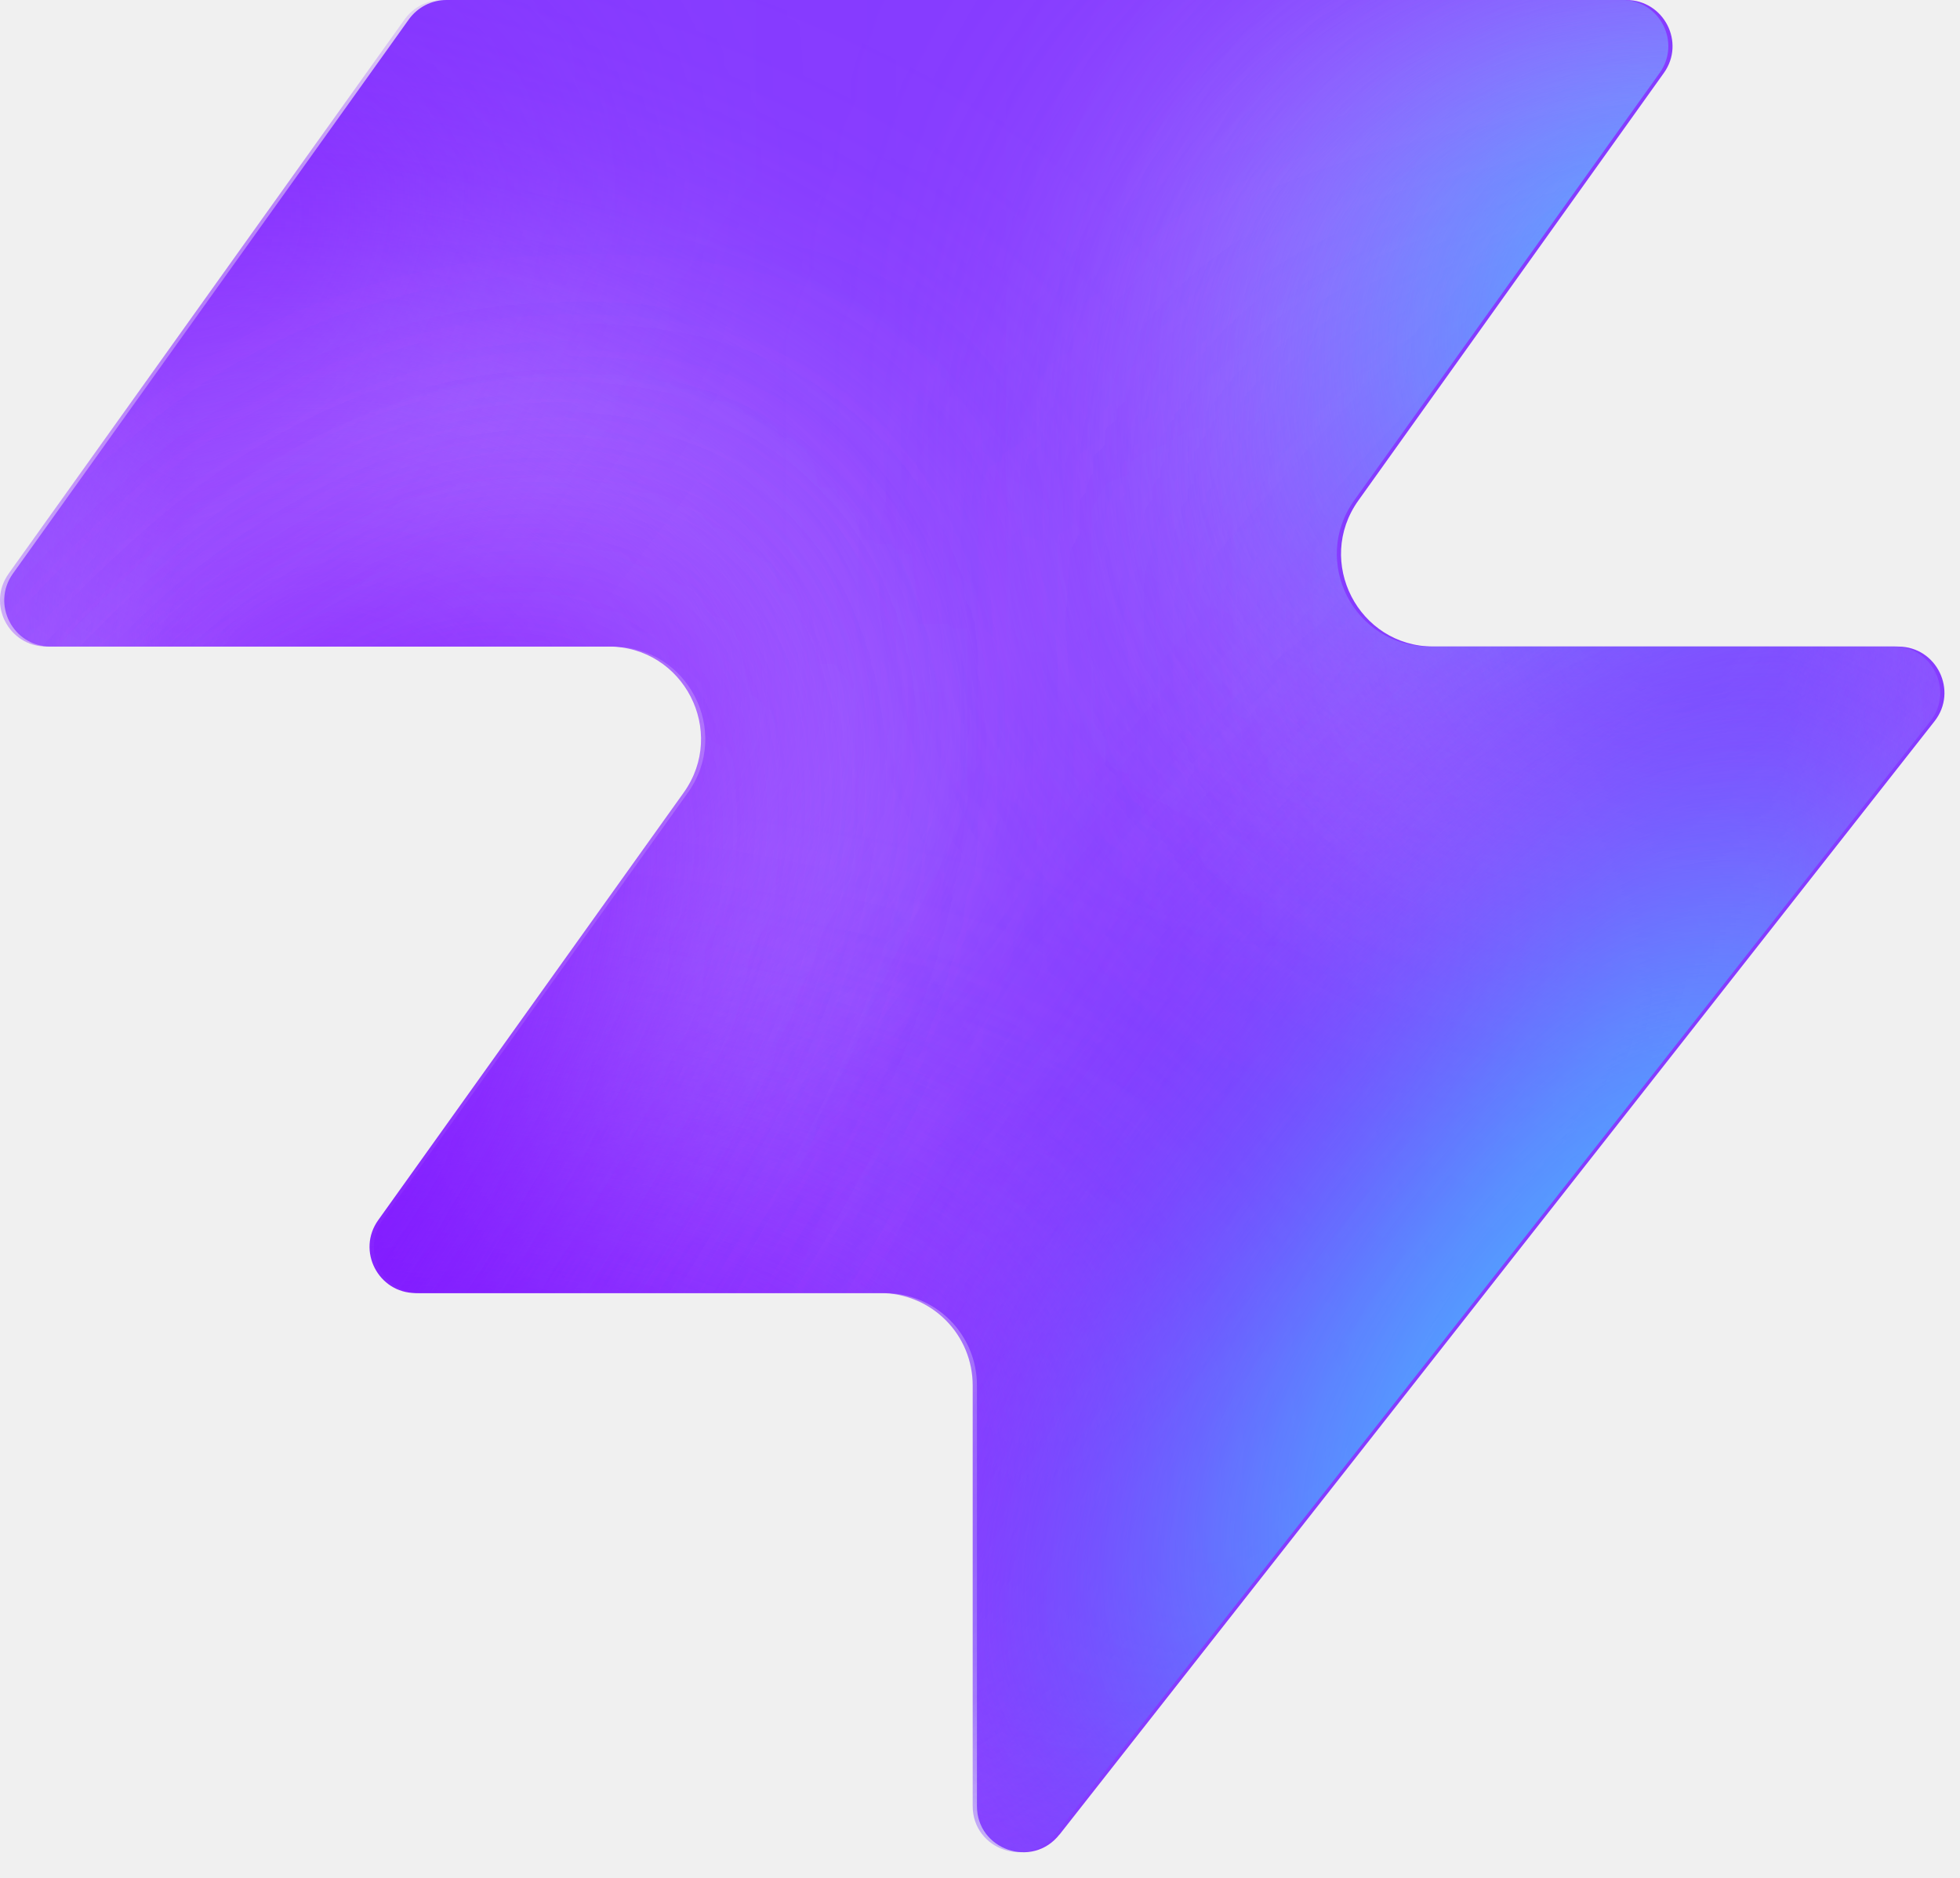
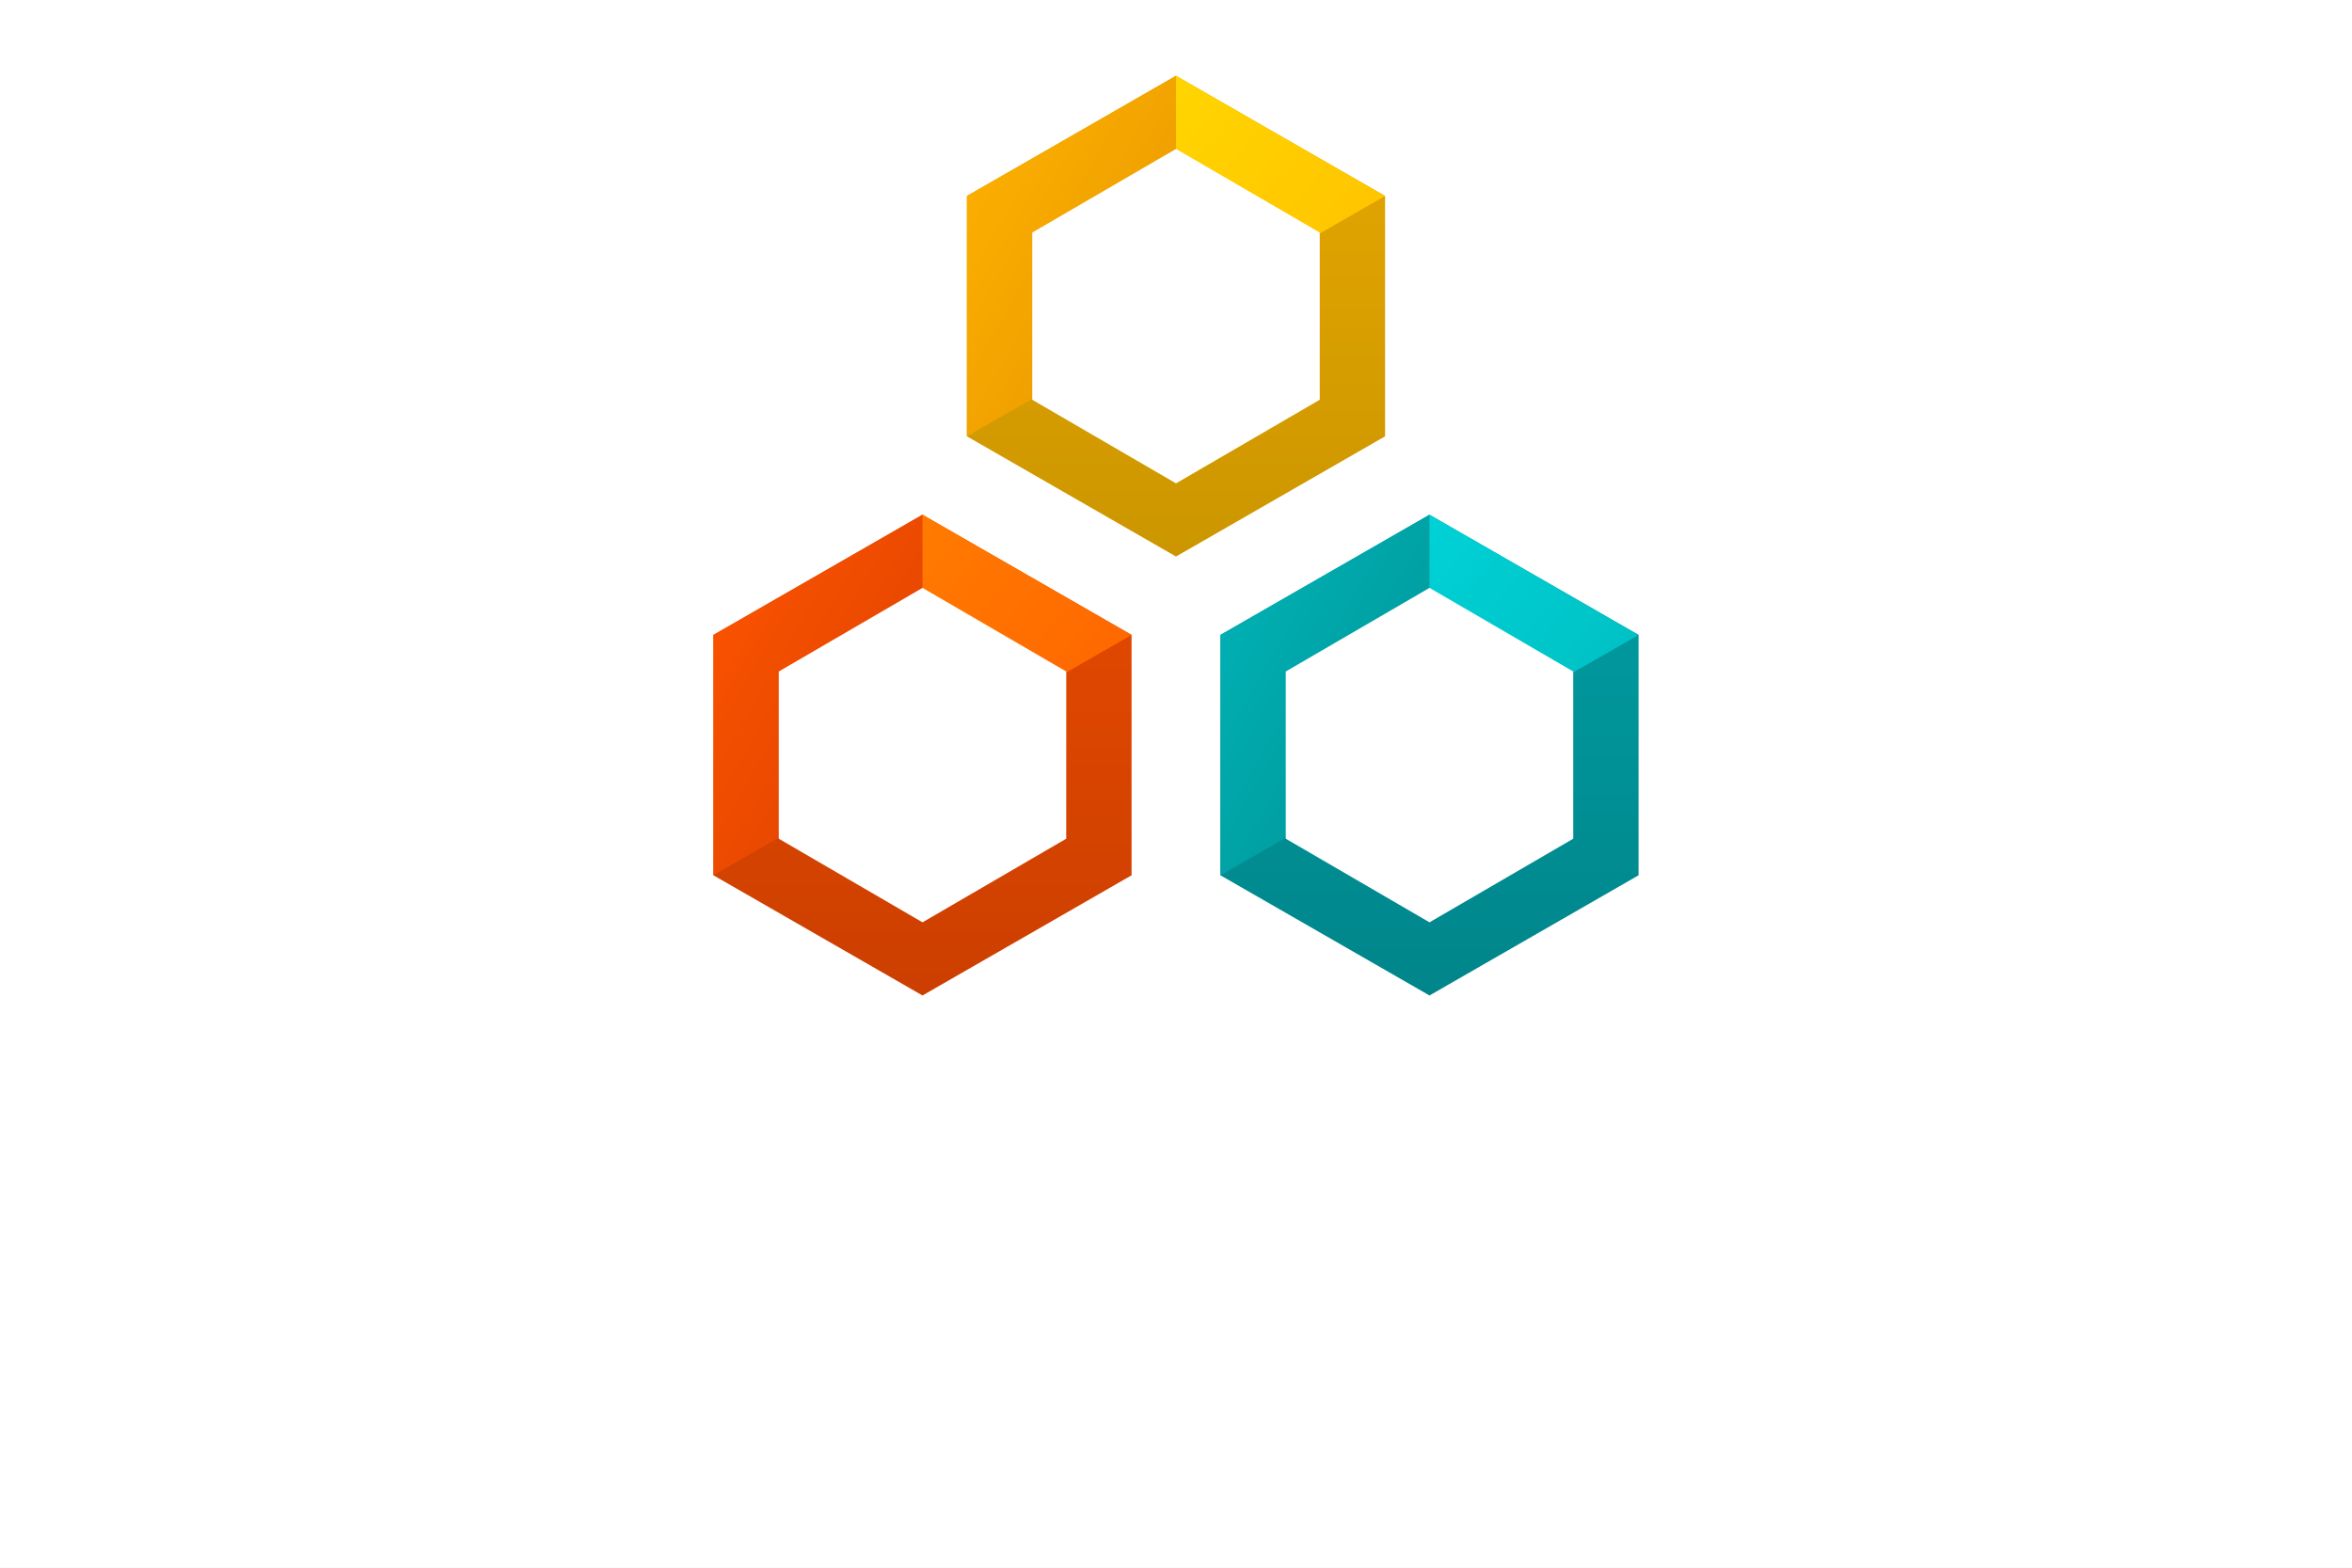
- <svg xmlns="http://www.w3.org/2000/svg" width="48" height="46" fill="none" viewBox="0 0 48 46">
-   <path fill="#863bff" d="M25.946 44.938c-.664.845-2.021.375-2.021-.698V33.937a2.26 2.26 0 0 0-2.262-2.262H10.287c-.92 0-1.456-1.04-.92-1.788l7.48-10.471c1.07-1.497 0-3.578-1.842-3.578H1.237c-.92 0-1.456-1.04-.92-1.788L10.013.474c.214-.297.556-.474.92-.474h28.894c.92 0 1.456 1.04.92 1.788l-7.48 10.471c-1.07 1.498 0 3.579 1.842 3.579h11.377c.943 0 1.473 1.088.89 1.83L25.947 44.94z" style="fill:#863bff;fill:color(display-p3 .525 .23 1);fill-opacity:1" />
-   <mask id="a" width="48" height="46" x="0" y="0" maskUnits="userSpaceOnUse" style="mask-type:alpha">
-     <path fill="#000" d="M25.842 44.938c-.664.844-2.021.375-2.021-.698V33.937a2.26 2.26 0 0 0-2.262-2.262H10.183c-.92 0-1.456-1.04-.92-1.788l7.48-10.471c1.07-1.498 0-3.579-1.842-3.579H1.133c-.92 0-1.456-1.04-.92-1.787L9.91.473c.214-.297.556-.474.92-.474h28.894c.92 0 1.456 1.04.92 1.788l-7.48 10.471c-1.07 1.498 0 3.578 1.842 3.578h11.377c.943 0 1.473 1.088.89 1.832L25.843 44.94z" style="fill:#000;fill-opacity:1" />
-   </mask>
-   <g mask="url(#a)">
-     <g filter="url(#b)">
-       <ellipse cx="5.508" cy="14.704" fill="#ede6ff" rx="5.508" ry="14.704" style="fill:#ede6ff;fill:color(display-p3 .927 .903 1);fill-opacity:1" transform="matrix(.00324 1 1 -.00324 -4.47 31.516)" />
+ <svg xmlns="http://www.w3.org/2000/svg" viewBox="0 0 900 600" width="100%" height="100%">
+   <defs>
+     <linearGradient id="yellow-top" x1="0%" y1="0%" x2="100%" y2="100%">
+       <stop offset="0%" stop-color="#FFD500" />
+       <stop offset="100%" stop-color="#FFC000" />
+     </linearGradient>
+     <linearGradient id="yellow-right" x1="0%" y1="0%" x2="0%" y2="100%">
+       <stop offset="0%" stop-color="#E6A800" />
+       <stop offset="100%" stop-color="#CC9600" />
+     </linearGradient>
+     <linearGradient id="yellow-left" x1="0%" y1="0%" x2="100%" y2="100%">
+       <stop offset="0%" stop-color="#FFB300" />
+       <stop offset="100%" stop-color="#E69500" />
+     </linearGradient>
+     <linearGradient id="orange-top" x1="0%" y1="0%" x2="100%" y2="100%">
+       <stop offset="0%" stop-color="#FF7B00" />
+       <stop offset="100%" stop-color="#FF6200" />
+     </linearGradient>
+     <linearGradient id="orange-right" x1="0%" y1="0%" x2="0%" y2="100%">
+       <stop offset="0%" stop-color="#E64A00" />
+       <stop offset="100%" stop-color="#CC3F00" />
+     </linearGradient>
+     <linearGradient id="orange-left" x1="0%" y1="0%" x2="100%" y2="100%">
+       <stop offset="0%" stop-color="#FF5500" />
+       <stop offset="100%" stop-color="#D94000" />
+     </linearGradient>
+     <linearGradient id="teal-top" x1="0%" y1="0%" x2="100%" y2="100%">
+       <stop offset="0%" stop-color="#00D2D6" />
+       <stop offset="100%" stop-color="#00BCC0" />
+     </linearGradient>
+     <linearGradient id="teal-right" x1="0%" y1="0%" x2="0%" y2="100%">
+       <stop offset="0%" stop-color="#009EA3" />
+       <stop offset="100%" stop-color="#00858A" />
+     </linearGradient>
+     <linearGradient id="teal-left" x1="0%" y1="0%" x2="100%" y2="100%">
+       <stop offset="0%" stop-color="#00B5B8" />
+       <stop offset="100%" stop-color="#009194" />
+     </linearGradient>
+   </defs>
+   <style>
+     .bg { fill: #FFFFFF; }
+     .text-dark { fill: #1A1A1A; }
+     .bar-yellow { fill: #FFB300; }
+     .bar-orange { fill: #FF6200; }
+     .bar-teal { fill: #00BCC0; }
+   </style>
+   <rect class="bg" width="100%" height="100%" />
+   <g id="honeycomb" transform="translate(450, 235)">
+     <g transform="translate(0, -114)">
+       <polygon points="0,-92 80,-46 80,46 0,92 -80,46 -80,-46" fill="url(#yellow-right)" />
+       <polygon points="0,-92 -80,-46 -80,46 0,0" fill="url(#yellow-left)" />
+       <polygon points="0,-92 80,-46 0,0" fill="url(#yellow-top)" />
+       <polygon points="0,-64 55,-32 55,32 0,64 -55,32 -55,-32" fill="#FFFFFF" />
    </g>
-     <g filter="url(#c)">
-       <ellipse cx="10.399" cy="29.851" fill="#ede6ff" rx="10.399" ry="29.851" style="fill:#ede6ff;fill:color(display-p3 .927 .903 1);fill-opacity:1" transform="matrix(.00324 1 1 -.00324 -39.328 7.883)" />
+     <g transform="translate(-97, 54)">
+       <polygon points="0,-92 80,-46 80,46 0,92 -80,46 -80,-46" fill="url(#orange-right)" />
+       <polygon points="0,-92 -80,-46 -80,46 0,0" fill="url(#orange-left)" />
+       <polygon points="0,-92 80,-46 0,0" fill="url(#orange-top)" />
+       <polygon points="0,-64 55,-32 55,32 0,64 -55,32 -55,-32" fill="#FFFFFF" />
    </g>
-     <g filter="url(#d)">
-       <ellipse cx="5.508" cy="30.487" fill="#7e14ff" rx="5.508" ry="30.487" style="fill:#7e14ff;fill:color(display-p3 .492 .077 1);fill-opacity:1" transform="rotate(89.814 -25.913 -14.639)scale(1 -1)" />
-     </g>
-     <g filter="url(#e)">
-       <ellipse cx="5.508" cy="30.599" fill="#7e14ff" rx="5.508" ry="30.599" style="fill:#7e14ff;fill:color(display-p3 .492 .077 1);fill-opacity:1" transform="rotate(89.814 -32.644 -3.334)scale(1 -1)" />
-     </g>
-     <g filter="url(#f)">
-       <ellipse cx="5.508" cy="30.599" fill="#7e14ff" rx="5.508" ry="30.599" style="fill:#7e14ff;fill:color(display-p3 .492 .077 1);fill-opacity:1" transform="matrix(.00324 1 1 -.00324 -34.34 30.47)" />
-     </g>
-     <g filter="url(#g)">
-       <ellipse cx="14.072" cy="22.078" fill="#ede6ff" rx="14.072" ry="22.078" style="fill:#ede6ff;fill:color(display-p3 .927 .903 1);fill-opacity:1" transform="rotate(93.35 24.506 48.493)scale(-1 1)" />
-     </g>
-     <g filter="url(#h)">
-       <ellipse cx="3.47" cy="21.501" fill="#7e14ff" rx="3.47" ry="21.501" style="fill:#7e14ff;fill:color(display-p3 .492 .077 1);fill-opacity:1" transform="rotate(89.009 28.708 47.59)scale(-1 1)" />
-     </g>
-     <g filter="url(#i)">
-       <ellipse cx="3.47" cy="21.501" fill="#7e14ff" rx="3.47" ry="21.501" style="fill:#7e14ff;fill:color(display-p3 .492 .077 1);fill-opacity:1" transform="rotate(89.009 28.708 47.59)scale(-1 1)" />
-     </g>
-     <g filter="url(#j)">
-       <ellipse cx=".387" cy="8.972" fill="#7e14ff" rx="4.407" ry="29.108" style="fill:#7e14ff;fill:color(display-p3 .492 .077 1);fill-opacity:1" transform="rotate(39.51 .387 8.972)" />
-     </g>
-     <g filter="url(#k)">
-       <ellipse cx="47.523" cy="-6.092" fill="#7e14ff" rx="4.407" ry="29.108" style="fill:#7e14ff;fill:color(display-p3 .492 .077 1);fill-opacity:1" transform="rotate(37.892 47.523 -6.092)" />
-     </g>
-     <g filter="url(#l)">
-       <ellipse cx="41.412" cy="6.333" fill="#47bfff" rx="5.971" ry="9.665" style="fill:#47bfff;fill:color(display-p3 .28 .748 1);fill-opacity:1" transform="rotate(37.892 41.412 6.333)" />
-     </g>
-     <g filter="url(#m)">
-       <ellipse cx="-1.879" cy="38.332" fill="#7e14ff" rx="4.407" ry="29.108" style="fill:#7e14ff;fill:color(display-p3 .492 .077 1);fill-opacity:1" transform="rotate(37.892 -1.88 38.332)" />
-     </g>
-     <g filter="url(#n)">
-       <ellipse cx="-1.879" cy="38.332" fill="#7e14ff" rx="4.407" ry="29.108" style="fill:#7e14ff;fill:color(display-p3 .492 .077 1);fill-opacity:1" transform="rotate(37.892 -1.88 38.332)" />
-     </g>
-     <g filter="url(#o)">
-       <ellipse cx="35.651" cy="29.907" fill="#7e14ff" rx="4.407" ry="29.108" style="fill:#7e14ff;fill:color(display-p3 .492 .077 1);fill-opacity:1" transform="rotate(37.892 35.651 29.907)" />
-     </g>
-     <g filter="url(#p)">
-       <ellipse cx="38.418" cy="32.4" fill="#47bfff" rx="5.971" ry="15.297" style="fill:#47bfff;fill:color(display-p3 .28 .748 1);fill-opacity:1" transform="rotate(37.892 38.418 32.4)" />
+     <g transform="translate(97, 54)">
+       <polygon points="0,-92 80,-46 80,46 0,92 -80,46 -80,-46" fill="url(#teal-right)" />
+       <polygon points="0,-92 -80,-46 -80,46 0,0" fill="url(#teal-left)" />
+       <polygon points="0,-92 80,-46 0,0" fill="url(#teal-top)" />
+       <polygon points="0,-64 55,-32 55,32 0,64 -55,32 -55,-32" fill="#FFFFFF" />
    </g>
  </g>
-   <defs>
-     <filter id="b" width="60.045" height="41.654" x="-19.77" y="16.149" color-interpolation-filters="sRGB" filterUnits="userSpaceOnUse">
-       <feFlood flood-opacity="0" result="BackgroundImageFix" />
-       <feBlend in="SourceGraphic" in2="BackgroundImageFix" result="shape" />
-       <feGaussianBlur result="effect1_foregroundBlur_2002_17158" stdDeviation="7.659" />
-     </filter>
-     <filter id="c" width="90.34" height="51.437" x="-54.613" y="-7.533" color-interpolation-filters="sRGB" filterUnits="userSpaceOnUse">
-       <feFlood flood-opacity="0" result="BackgroundImageFix" />
-       <feBlend in="SourceGraphic" in2="BackgroundImageFix" result="shape" />
-       <feGaussianBlur result="effect1_foregroundBlur_2002_17158" stdDeviation="7.659" />
-     </filter>
-     <filter id="d" width="79.355" height="29.4" x="-49.64" y="2.03" color-interpolation-filters="sRGB" filterUnits="userSpaceOnUse">
-       <feFlood flood-opacity="0" result="BackgroundImageFix" />
-       <feBlend in="SourceGraphic" in2="BackgroundImageFix" result="shape" />
-       <feGaussianBlur result="effect1_foregroundBlur_2002_17158" stdDeviation="4.596" />
-     </filter>
-     <filter id="e" width="79.579" height="29.4" x="-45.045" y="20.029" color-interpolation-filters="sRGB" filterUnits="userSpaceOnUse">
-       <feFlood flood-opacity="0" result="BackgroundImageFix" />
-       <feBlend in="SourceGraphic" in2="BackgroundImageFix" result="shape" />
-       <feGaussianBlur result="effect1_foregroundBlur_2002_17158" stdDeviation="4.596" />
-     </filter>
-     <filter id="f" width="79.579" height="29.4" x="-43.513" y="21.178" color-interpolation-filters="sRGB" filterUnits="userSpaceOnUse">
-       <feFlood flood-opacity="0" result="BackgroundImageFix" />
-       <feBlend in="SourceGraphic" in2="BackgroundImageFix" result="shape" />
-       <feGaussianBlur result="effect1_foregroundBlur_2002_17158" stdDeviation="4.596" />
-     </filter>
-     <filter id="g" width="74.749" height="58.852" x="15.756" y="-17.901" color-interpolation-filters="sRGB" filterUnits="userSpaceOnUse">
-       <feFlood flood-opacity="0" result="BackgroundImageFix" />
-       <feBlend in="SourceGraphic" in2="BackgroundImageFix" result="shape" />
-       <feGaussianBlur result="effect1_foregroundBlur_2002_17158" stdDeviation="7.659" />
-     </filter>
-     <filter id="h" width="61.377" height="25.362" x="23.548" y="2.284" color-interpolation-filters="sRGB" filterUnits="userSpaceOnUse">
-       <feFlood flood-opacity="0" result="BackgroundImageFix" />
-       <feBlend in="SourceGraphic" in2="BackgroundImageFix" result="shape" />
-       <feGaussianBlur result="effect1_foregroundBlur_2002_17158" stdDeviation="4.596" />
-     </filter>
-     <filter id="i" width="61.377" height="25.362" x="23.548" y="2.284" color-interpolation-filters="sRGB" filterUnits="userSpaceOnUse">
-       <feFlood flood-opacity="0" result="BackgroundImageFix" />
-       <feBlend in="SourceGraphic" in2="BackgroundImageFix" result="shape" />
-       <feGaussianBlur result="effect1_foregroundBlur_2002_17158" stdDeviation="4.596" />
-     </filter>
-     <filter id="j" width="56.045" height="63.649" x="-27.636" y="-22.853" color-interpolation-filters="sRGB" filterUnits="userSpaceOnUse">
-       <feFlood flood-opacity="0" result="BackgroundImageFix" />
-       <feBlend in="SourceGraphic" in2="BackgroundImageFix" result="shape" />
-       <feGaussianBlur result="effect1_foregroundBlur_2002_17158" stdDeviation="4.596" />
-     </filter>
-     <filter id="k" width="54.814" height="64.646" x="20.116" y="-38.415" color-interpolation-filters="sRGB" filterUnits="userSpaceOnUse">
-       <feFlood flood-opacity="0" result="BackgroundImageFix" />
-       <feBlend in="SourceGraphic" in2="BackgroundImageFix" result="shape" />
-       <feGaussianBlur result="effect1_foregroundBlur_2002_17158" stdDeviation="4.596" />
-     </filter>
-     <filter id="l" width="33.541" height="35.313" x="24.641" y="-11.323" color-interpolation-filters="sRGB" filterUnits="userSpaceOnUse">
-       <feFlood flood-opacity="0" result="BackgroundImageFix" />
-       <feBlend in="SourceGraphic" in2="BackgroundImageFix" result="shape" />
-       <feGaussianBlur result="effect1_foregroundBlur_2002_17158" stdDeviation="4.596" />
-     </filter>
-     <filter id="m" width="54.814" height="64.646" x="-29.286" y="6.009" color-interpolation-filters="sRGB" filterUnits="userSpaceOnUse">
-       <feFlood flood-opacity="0" result="BackgroundImageFix" />
-       <feBlend in="SourceGraphic" in2="BackgroundImageFix" result="shape" />
-       <feGaussianBlur result="effect1_foregroundBlur_2002_17158" stdDeviation="4.596" />
-     </filter>
-     <filter id="n" width="54.814" height="64.646" x="-29.286" y="6.009" color-interpolation-filters="sRGB" filterUnits="userSpaceOnUse">
-       <feFlood flood-opacity="0" result="BackgroundImageFix" />
-       <feBlend in="SourceGraphic" in2="BackgroundImageFix" result="shape" />
-       <feGaussianBlur result="effect1_foregroundBlur_2002_17158" stdDeviation="4.596" />
-     </filter>
-     <filter id="o" width="54.814" height="64.646" x="8.244" y="-2.416" color-interpolation-filters="sRGB" filterUnits="userSpaceOnUse">
-       <feFlood flood-opacity="0" result="BackgroundImageFix" />
-       <feBlend in="SourceGraphic" in2="BackgroundImageFix" result="shape" />
-       <feGaussianBlur result="effect1_foregroundBlur_2002_17158" stdDeviation="4.596" />
-     </filter>
-     <filter id="p" width="39.409" height="43.623" x="18.713" y="10.588" color-interpolation-filters="sRGB" filterUnits="userSpaceOnUse">
-       <feFlood flood-opacity="0" result="BackgroundImageFix" />
-       <feBlend in="SourceGraphic" in2="BackgroundImageFix" result="shape" />
-       <feGaussianBlur result="effect1_foregroundBlur_2002_17158" stdDeviation="4.596" />
-     </filter>
-   </defs>
</svg>
